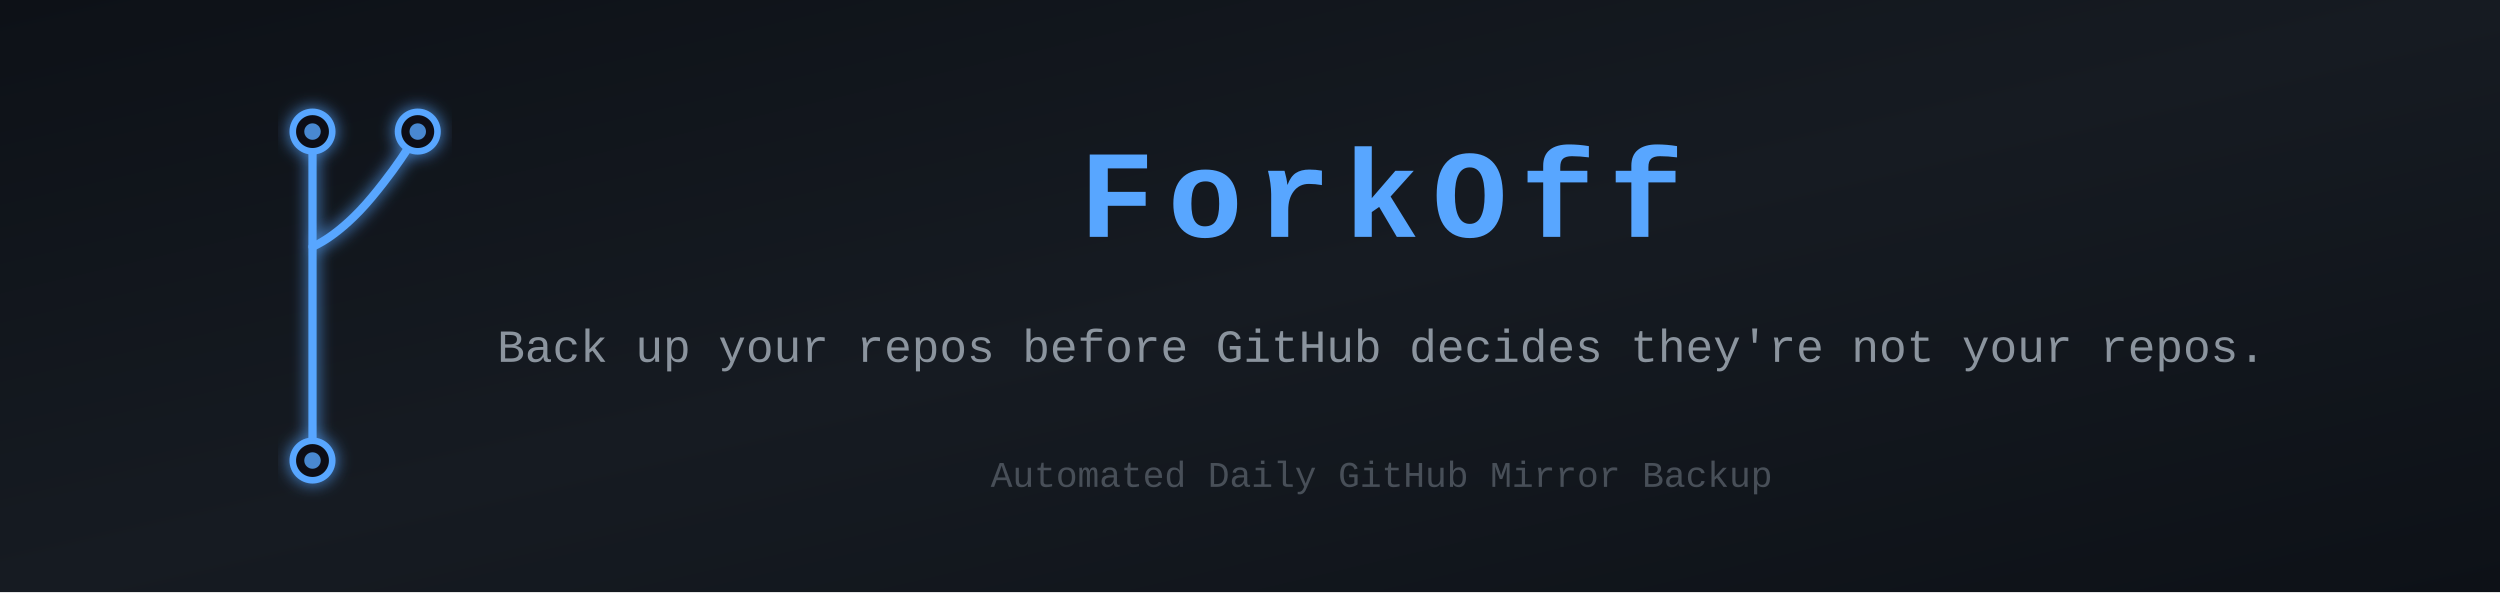
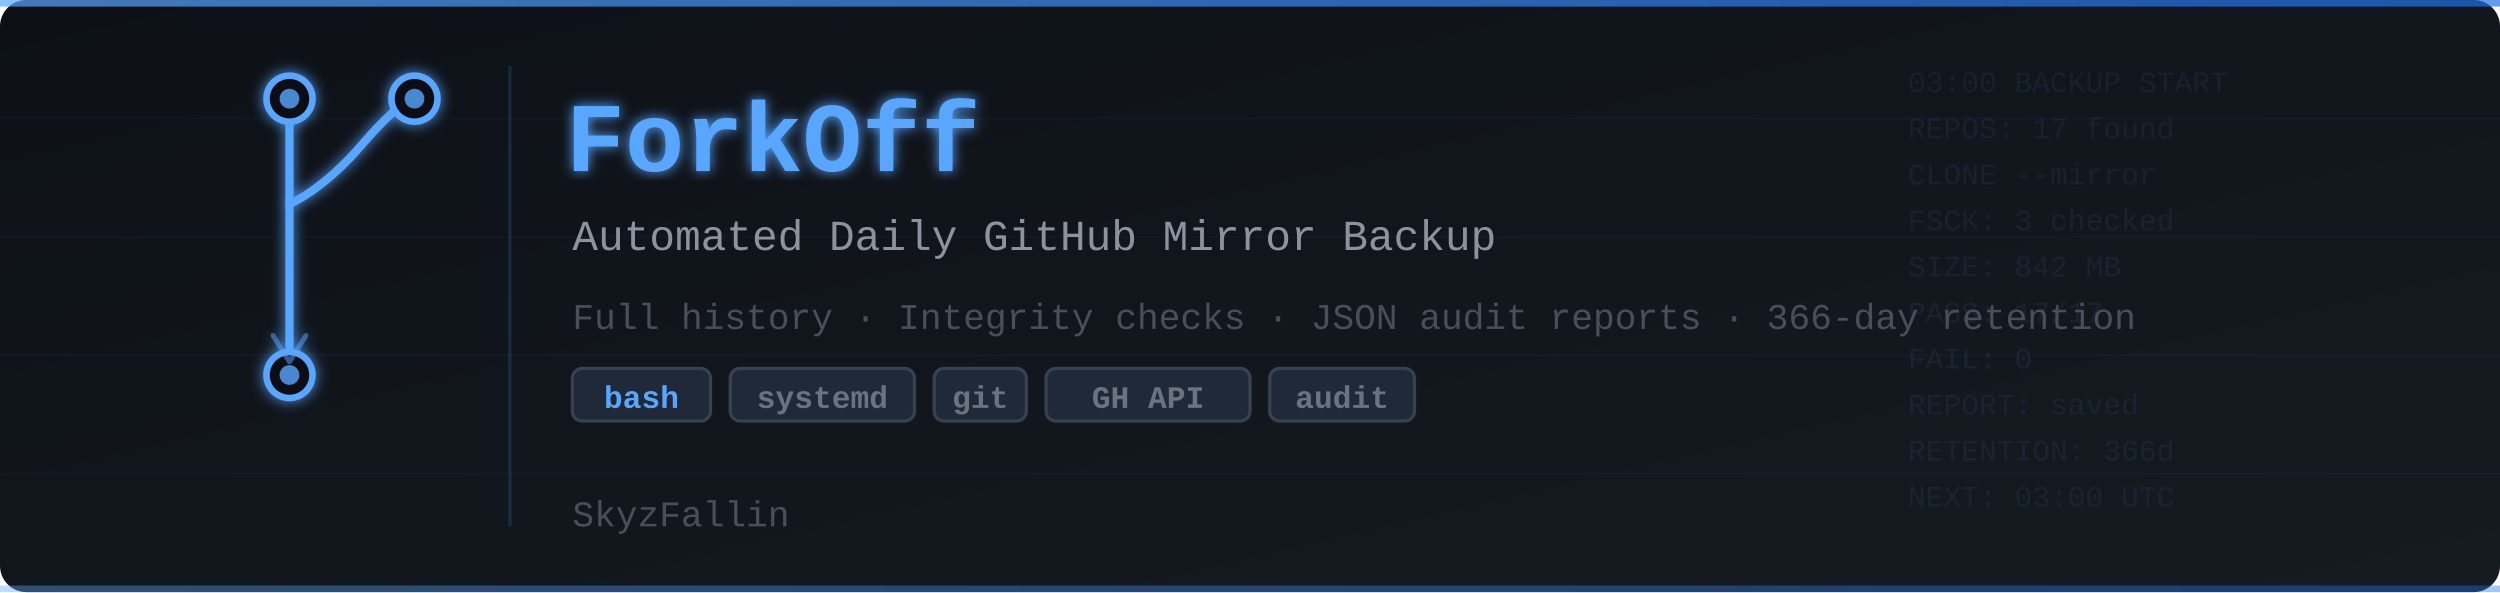
- <svg xmlns="http://www.w3.org/2000/svg" width="760" height="180" viewBox="0 0 760 180">
+ <svg xmlns="http://www.w3.org/2000/svg" viewBox="0 0 760 180" width="760" height="180">
  <defs>
-     <linearGradient id="bg" x1="0%" y1="0%" x2="100%" y2="100%">
+     <linearGradient id="bgGrad" x1="0%" y1="0%" x2="100%" y2="100%">
      <stop offset="0%" style="stop-color:#0d1117" />
-       <stop offset="50%" style="stop-color:#161b22" />
-       <stop offset="100%" style="stop-color:#0d1117" />
+       <stop offset="100%" style="stop-color:#161b22" />
    </linearGradient>
    <linearGradient id="accent" x1="0%" y1="0%" x2="100%" y2="0%">
      <stop offset="0%" style="stop-color:#58a6ff" />
      <stop offset="100%" style="stop-color:#1f6feb" />
    </linearGradient>
    <filter id="glow">
-       <feGaussianBlur stdDeviation="2.5" result="blur" />
+       <feGaussianBlur stdDeviation="2" result="blur" />
      <feMerge>
        <feMergeNode in="blur" />
        <feMergeNode in="SourceGraphic" />
      </feMerge>
    </filter>
  </defs>
-   <rect width="760" height="180" fill="url(#bg)" />
-   <line x1="0" y1="170" x2="760" y2="170" stroke="url(#accent)" stroke-width="1.5" opacity="0.6" />
-   <g transform="translate(95, 90)" filter="url(#glow)">
-     <line x1="0" y1="-50" x2="0" y2="50" stroke="#58a6ff" stroke-width="2.5" stroke-linecap="round" />
-     <path d="M0,-15 C0,-15 8,-18 18,-30 C28,-42 32,-50 32,-50" fill="none" stroke="#58a6ff" stroke-width="2.5" stroke-linecap="round" />
-     <circle cx="0" cy="-50" r="6" fill="#0d1117" stroke="#58a6ff" stroke-width="2" />
-     <circle cx="32" cy="-50" r="6" fill="#0d1117" stroke="#58a6ff" stroke-width="2" />
-     <circle cx="0" cy="50" r="6" fill="#0d1117" stroke="#58a6ff" stroke-width="2" />
-     <circle cx="0" cy="-50" r="2.5" fill="#58a6ff" opacity="0.8" />
-     <circle cx="32" cy="-50" r="2.5" fill="#58a6ff" opacity="0.8" />
-     <circle cx="0" cy="50" r="2.5" fill="#58a6ff" opacity="0.8" />
+   <rect width="760" height="180" fill="url(#bgGrad)" rx="8" />
+   <rect x="0" y="0" width="760" height="2" fill="url(#accent)" opacity="0.7" />
+   <rect x="0" y="178" width="760" height="2" fill="url(#accent)" opacity="0.4" />
+   <g opacity="0.04" stroke="#58a6ff" stroke-width="0.5">
+     <line x1="0" y1="36" x2="760" y2="36" />
+     <line x1="0" y1="72" x2="760" y2="72" />
+     <line x1="0" y1="108" x2="760" y2="108" />
+     <line x1="0" y1="144" x2="760" y2="144" />
  </g>
-   <text x="420" y="72" font-family="'Courier New', Courier, monospace" font-size="38" font-weight="bold" fill="#58a6ff" text-anchor="middle" letter-spacing="4">ForkOff</text>
-   <text x="420" y="110" font-family="'Courier New', Courier, monospace" font-size="14" fill="#8b949e" text-anchor="middle">Back up your repos before GitHub decides they're not your repos.</text>
-   <text x="420" y="148" font-family="'Courier New', Courier, monospace" font-size="11" fill="#484f58" text-anchor="middle">Automated Daily GitHub Mirror Backup</text>
+   <g transform="translate(88, 72)" filter="url(#glow)">
+     <line x1="0" y1="-42" x2="0" y2="42" stroke="#58a6ff" stroke-width="2.5" stroke-linecap="round" />
+     <path d="M0,-10 C0,-10 10,-14 22,-28 C34,-42 38,-42 38,-42" fill="none" stroke="#58a6ff" stroke-width="2.5" stroke-linecap="round" />
+     <circle cx="0" cy="-42" r="7" fill="#0d1117" stroke="#58a6ff" stroke-width="2" />
+     <circle cx="0" cy="-42" r="3" fill="#58a6ff" opacity="0.8" />
+     <circle cx="38" cy="-42" r="7" fill="#0d1117" stroke="#58a6ff" stroke-width="2" />
+     <circle cx="38" cy="-42" r="3" fill="#58a6ff" opacity="0.8" />
+     <circle cx="0" cy="42" r="7" fill="#0d1117" stroke="#58a6ff" stroke-width="2" />
+     <circle cx="0" cy="42" r="3" fill="#58a6ff" opacity="0.8" />
+     <polyline points="-5,30 0,38 5,30" fill="none" stroke="#58a6ff" stroke-width="1.5" stroke-linecap="round" stroke-linejoin="round" opacity="0.5" />
+   </g>
+   <line x1="155" y1="20" x2="155" y2="160" stroke="#58a6ff" stroke-width="1" opacity="0.15" />
+   <g font-family="'Courier New', Courier, monospace" font-size="9" fill="#58a6ff" opacity="0.08">
+     <text x="580" y="28">03:00 BACKUP START</text>
+     <text x="580" y="42">REPOS: 17 found</text>
+     <text x="580" y="56">CLONE --mirror</text>
+     <text x="580" y="70">FSCK: 3 checked</text>
+     <text x="580" y="84">SIZE: 842 MB</text>
+     <text x="580" y="98">PASS: 17/17</text>
+     <text x="580" y="112">FAIL: 0</text>
+     <text x="580" y="126">REPORT: saved</text>
+     <text x="580" y="140">RETENTION: 366d</text>
+     <text x="580" y="154">NEXT: 03:00 UTC</text>
+   </g>
+   <text x="172" y="52" font-family="'Courier New', Courier, monospace" font-size="30" font-weight="bold" fill="#58a6ff" filter="url(#glow)">ForkOff</text>
+   <text x="174" y="76" font-family="'Courier New', Courier, monospace" font-size="13" fill="#8b949e">Automated Daily GitHub Mirror Backup</text>
+   <text x="174" y="100" font-family="'Courier New', Courier, monospace" font-size="11" fill="#484f58">Full history  ·  Integrity checks  ·  JSON audit reports  ·  366-day retention</text>
+   <g font-family="'Courier New', Courier, monospace" font-size="9.5" font-weight="700">
+     <rect x="174" y="112" width="42" height="16" rx="3" fill="#1f2937" stroke="#374151" stroke-width="1" />
+     <text x="195" y="124" fill="#58a6ff" text-anchor="middle">bash</text>
+     <rect x="222" y="112" width="56" height="16" rx="3" fill="#1f2937" stroke="#374151" stroke-width="1" />
+     <text x="250" y="124" fill="#6b7280" text-anchor="middle">systemd</text>
+     <rect x="284" y="112" width="28" height="16" rx="3" fill="#1f2937" stroke="#374151" stroke-width="1" />
+     <text x="298" y="124" fill="#6b7280" text-anchor="middle">git</text>
+     <rect x="318" y="112" width="62" height="16" rx="3" fill="#1f2937" stroke="#374151" stroke-width="1" />
+     <text x="349" y="124" fill="#6b7280" text-anchor="middle">GH API</text>
+     <rect x="386" y="112" width="44" height="16" rx="3" fill="#1f2937" stroke="#374151" stroke-width="1" />
+     <text x="408" y="124" fill="#6b7280" text-anchor="middle">audit</text>
+   </g>
+   <text x="174" y="160" font-family="'Courier New', Courier, monospace" font-size="11" fill="#484f58">SkyzFallin</text>
</svg>
